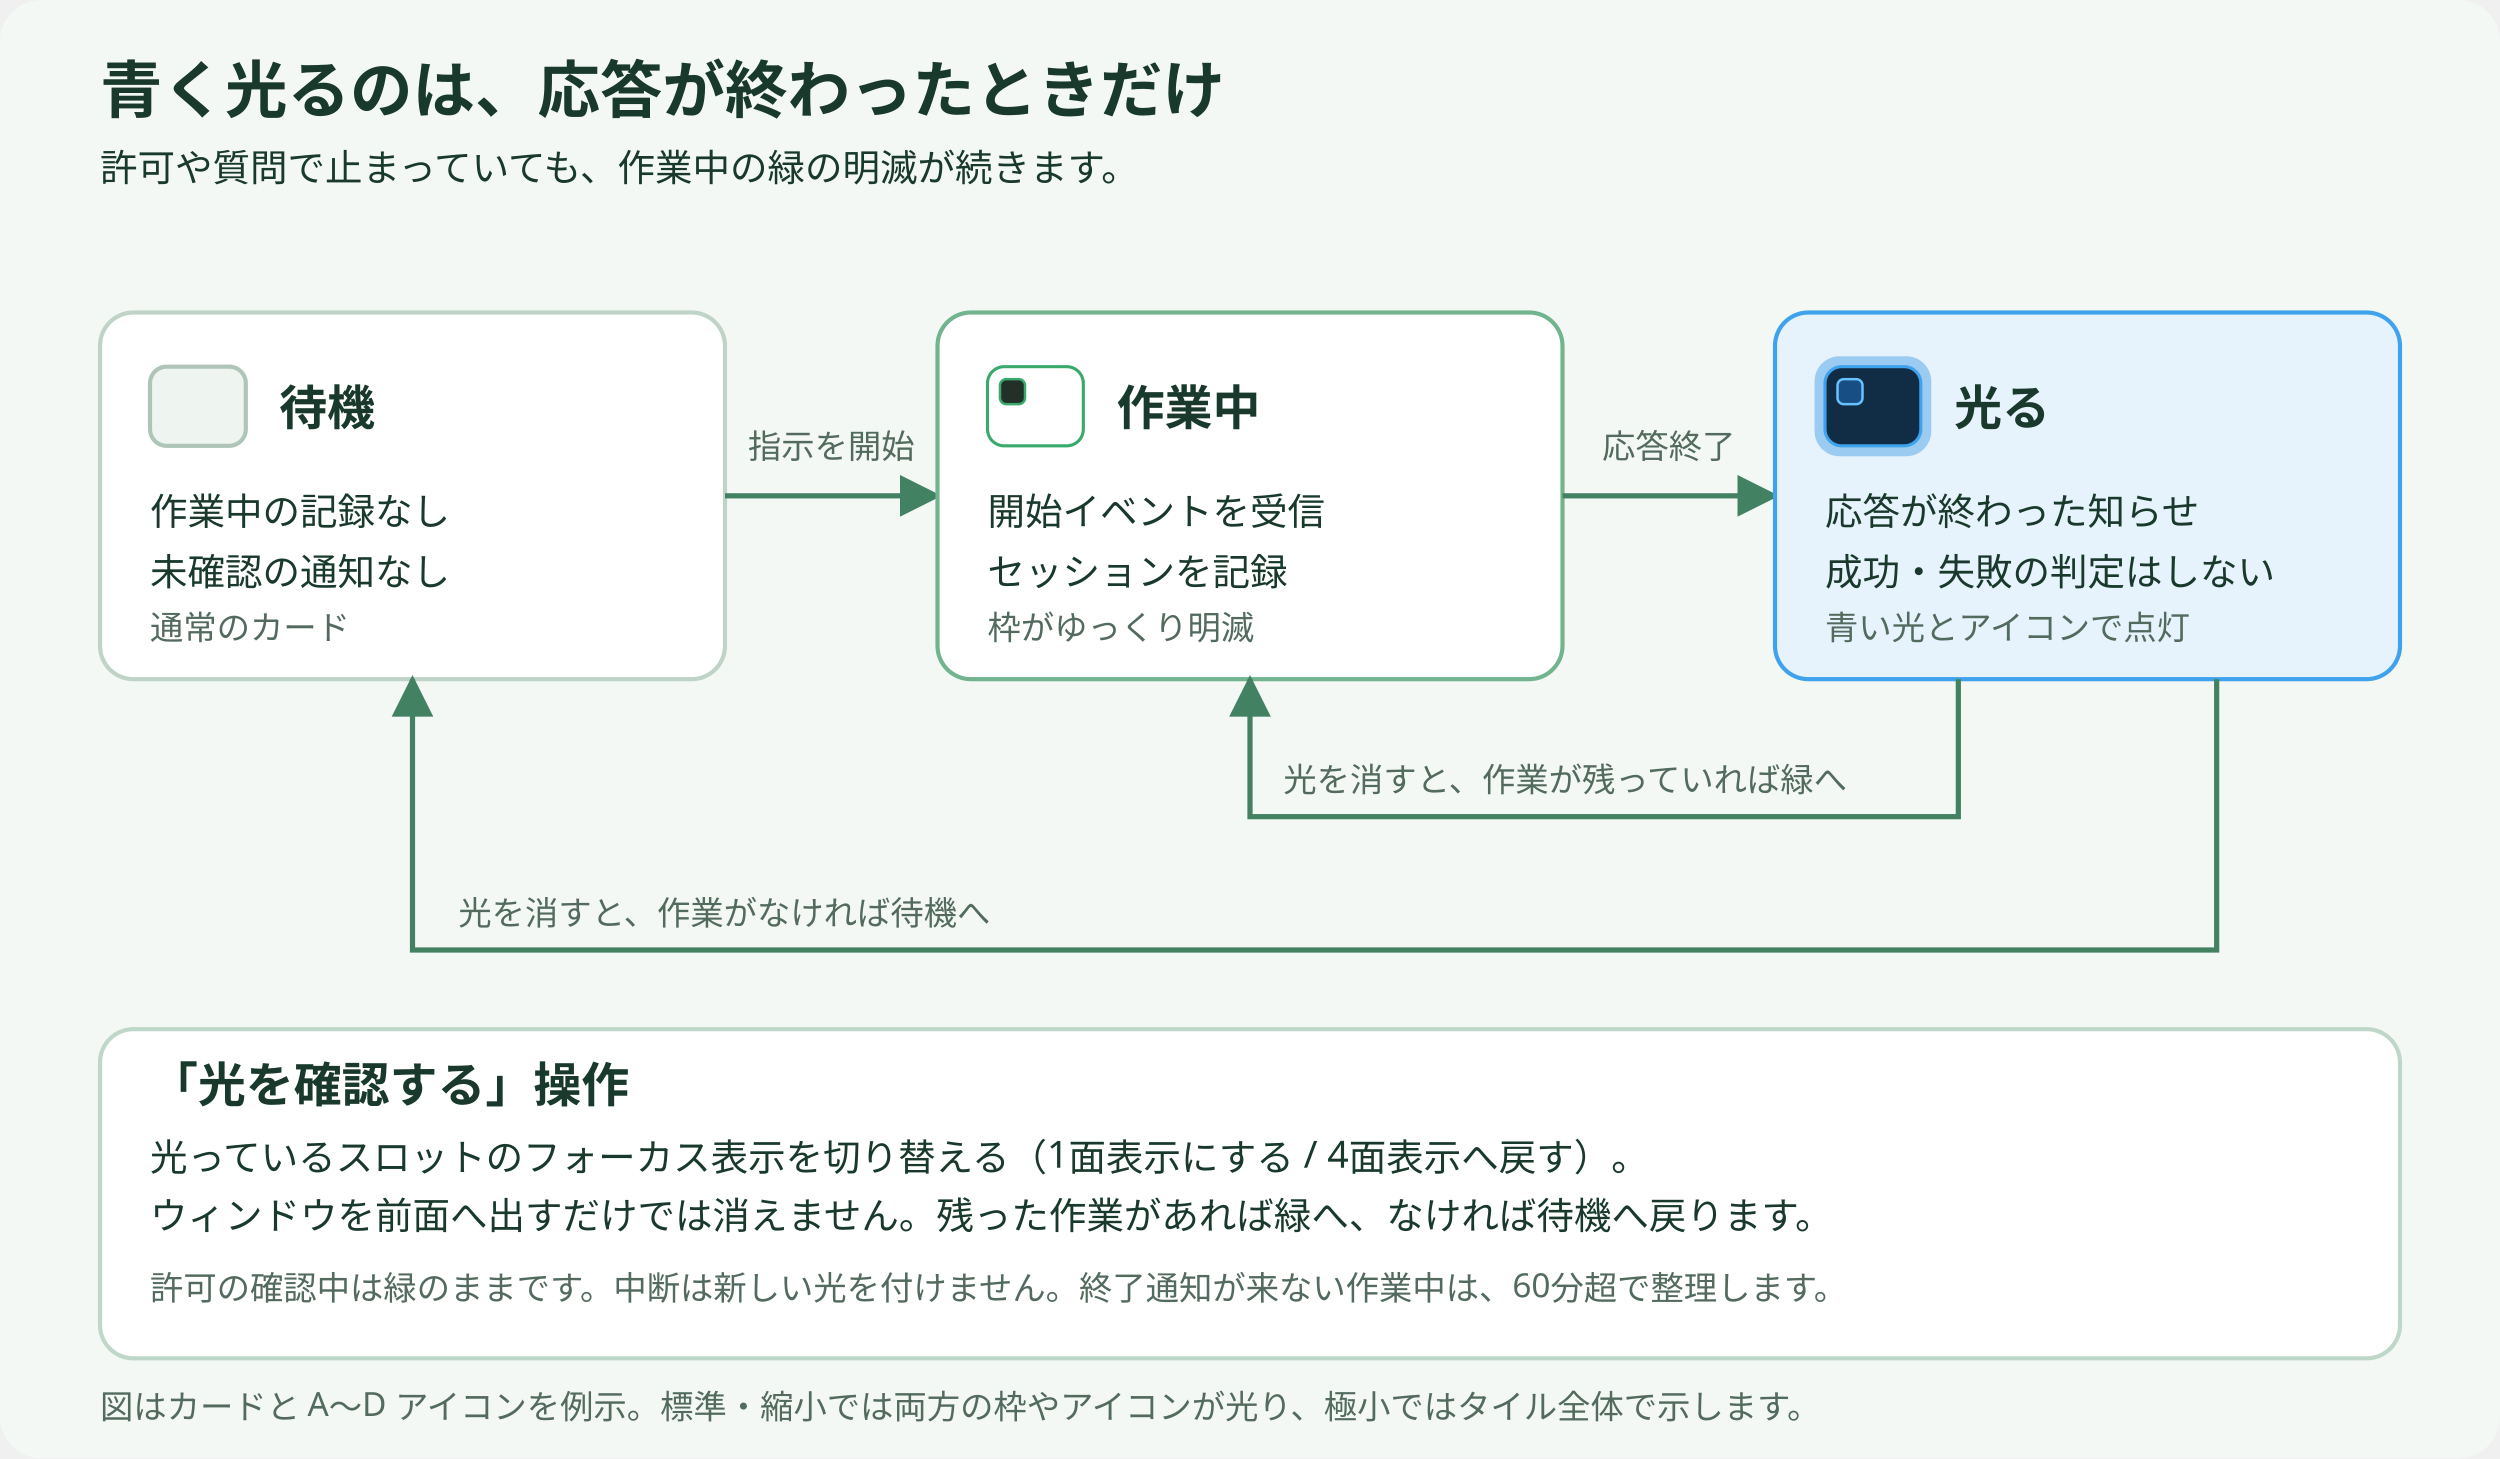
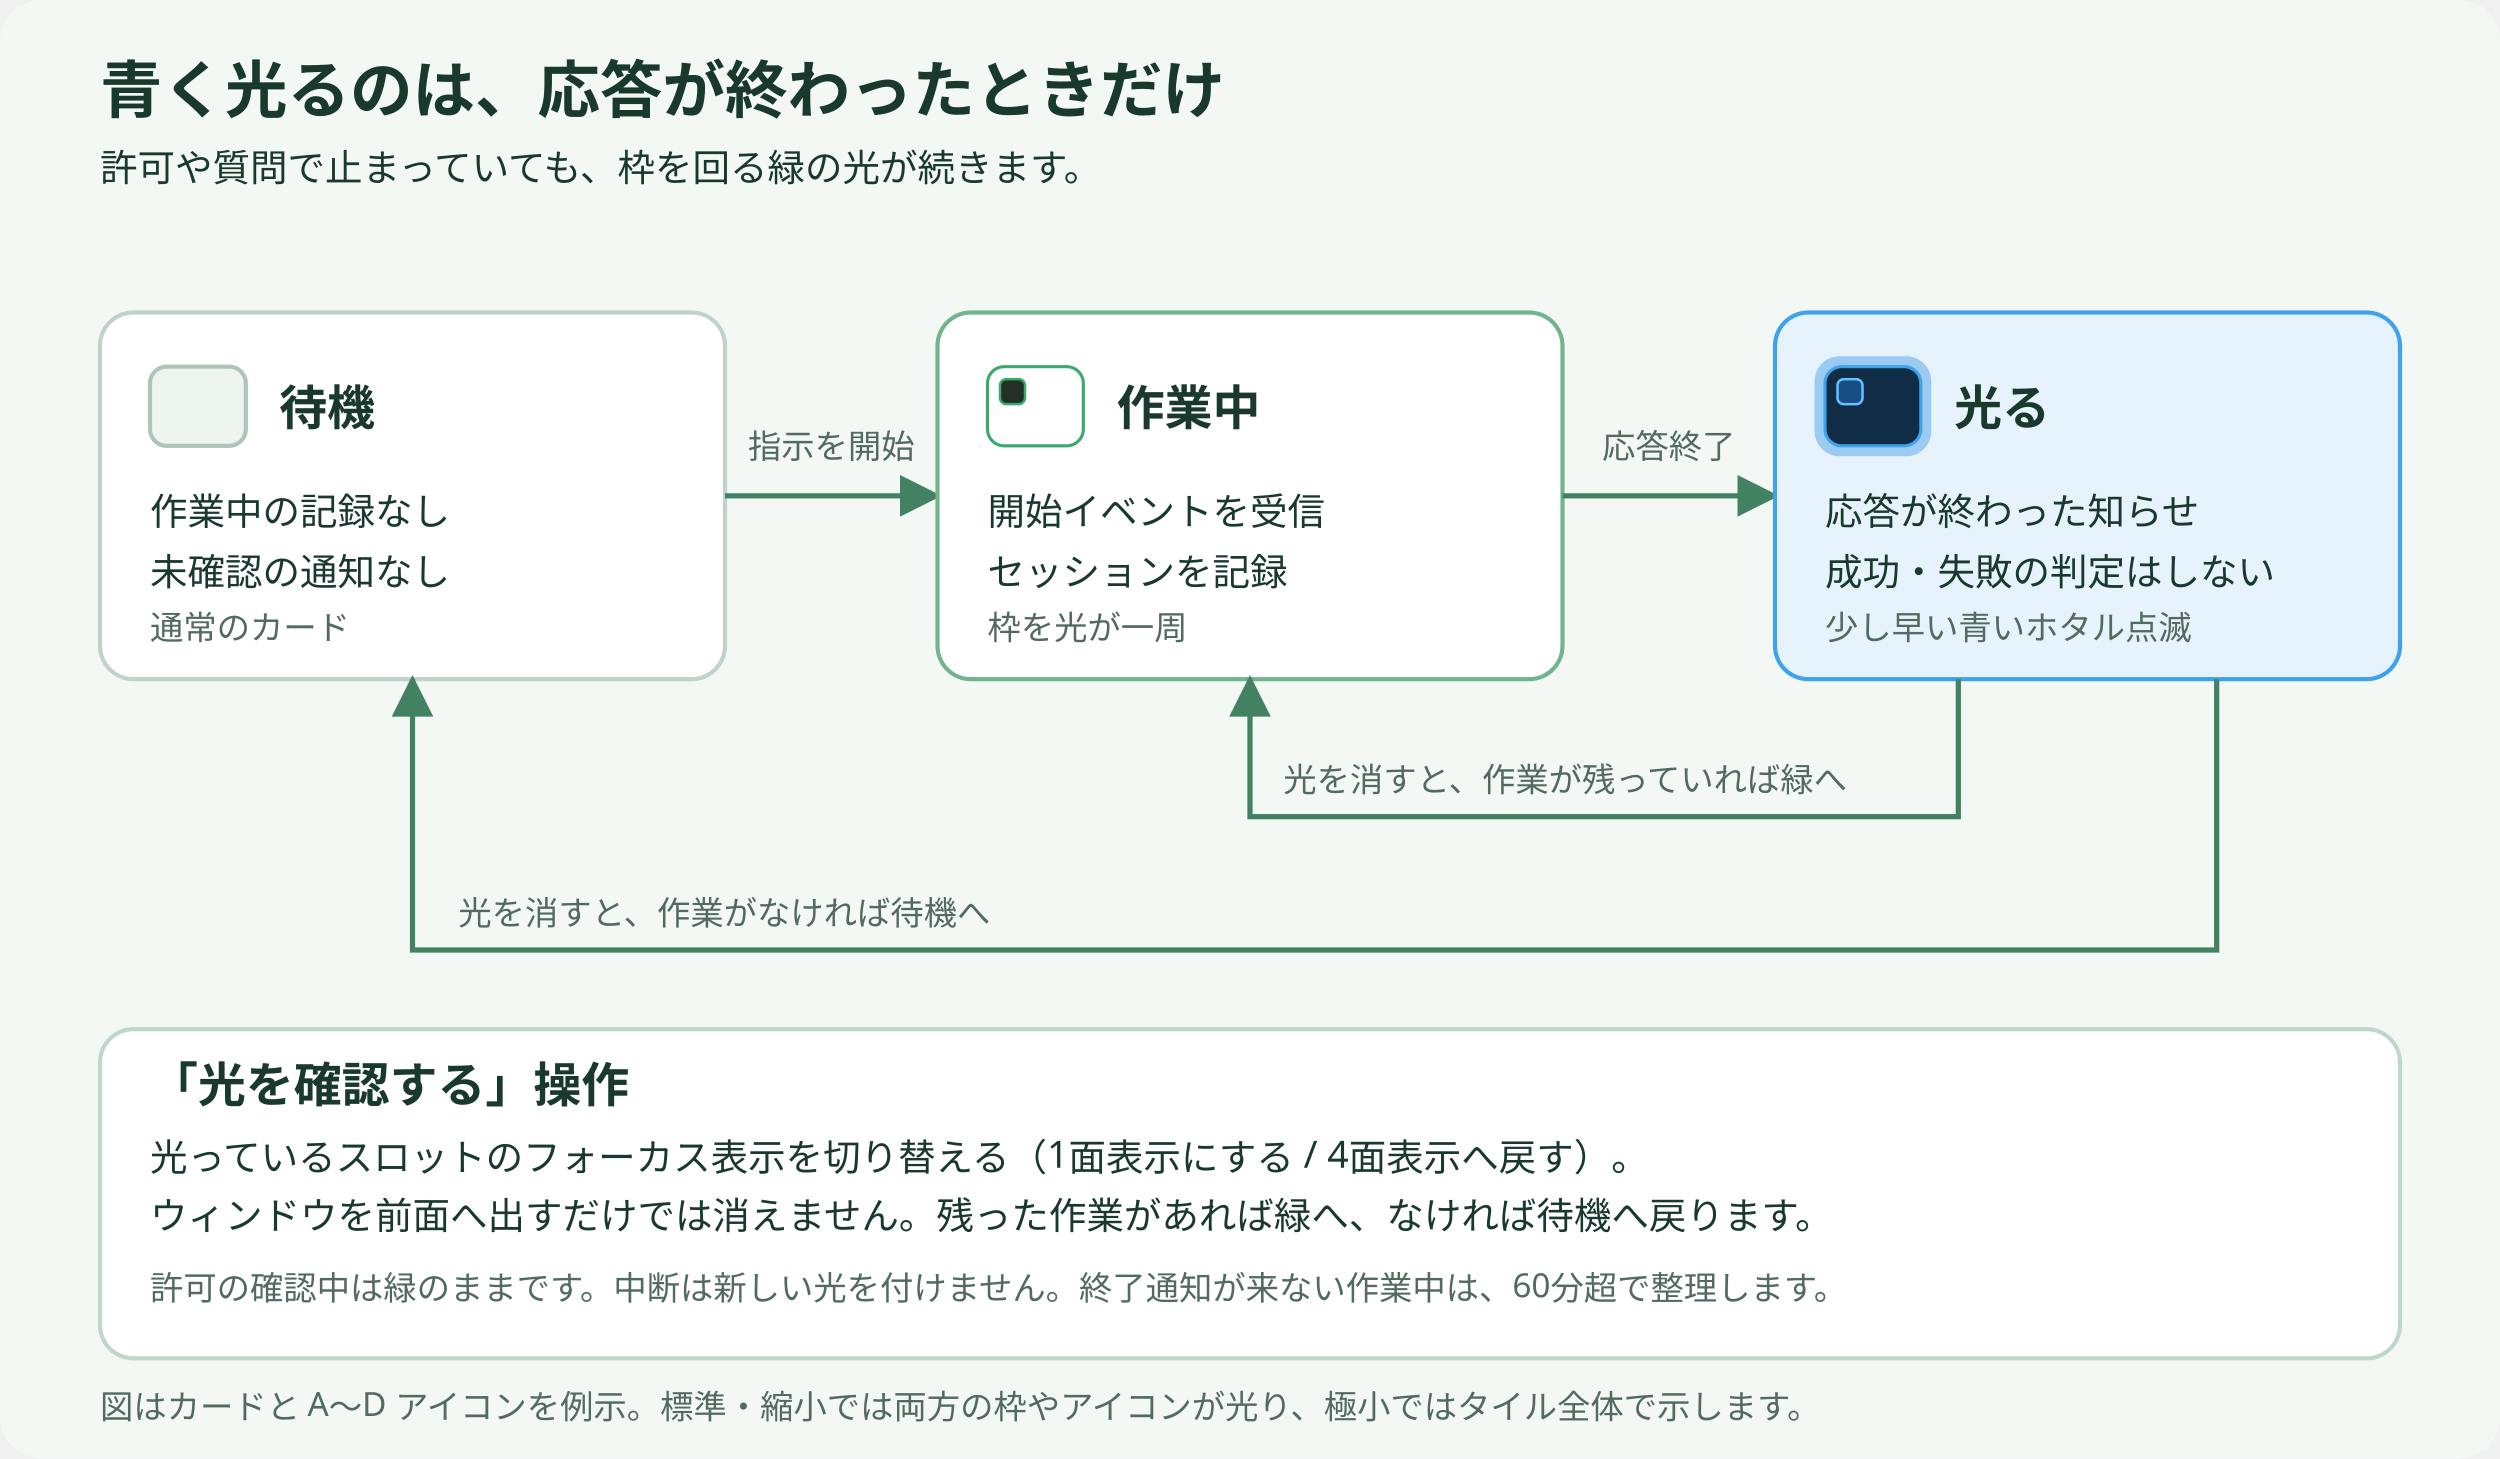
<svg xmlns="http://www.w3.org/2000/svg" width="1200" height="700" viewBox="0 0 1200 700" role="img" aria-labelledby="title desc">
  <defs>
    <marker id="arrow" viewBox="0 0 10 10" refX="9" refY="5" markerWidth="8" markerHeight="8" orient="auto-start-reverse">
      <path d="M0 0 L10 5 L0 10 Z" fill="#438163" />
    </marker>
    <style>
      text { font-family: "Yu Gothic UI", "Meiryo", sans-serif; fill: #18392b; }
      .title { font-size: 30px; font-weight: 700; }
      .heading { font-size: 23px; font-weight: 700; }
      .body { font-size: 18px; }
      .small { font-size: 16px; fill: #526b5e; }
      .line { fill: none; stroke: #438163; stroke-width: 2.5; marker-end: url(#arrow); }
    </style>
  </defs>
  <rect width="1200" height="700" rx="20" fill="#f3f8f5" />
  <text x="48" y="54" class="title">青く光るのは、応答が終わったときだけ</text>
-   <text x="48" y="87" class="body">許可や質問で止まっていても、作業中の緑の明滅が続きます。</text>
+   <text x="48" y="87" class="body">許可や質問で止まっていても、枠を回る緑の光が続きます。</text>
  <rect x="48" y="150" width="300" height="176" rx="16" fill="#ffffff" stroke="#bfd3c7" stroke-width="2" />
  <rect x="72" y="176" width="46" height="38" rx="8" fill="#eef4f0" stroke="#afc5b8" stroke-width="2" />
  <text x="134" y="204" class="heading">待機</text>
  <text x="72" y="252" class="body">作業中の記録なし</text>
  <text x="72" y="281" class="body">未確認の通知なし</text>
  <text x="72" y="307" class="small">通常のカード</text>
  <path d="M348 238 H450" class="line" />
  <text x="399" y="220" class="small" text-anchor="middle">指示を開始</text>
  <rect x="450" y="150" width="300" height="176" rx="16" fill="#ffffff" stroke="#72b48e" stroke-width="2" />
  <rect x="474" y="176" width="46" height="38" rx="8" fill="none" stroke="#39aa6b" stroke-width="1.5" />
  <rect x="480" y="182" width="12" height="12" rx="3" fill="#223027" stroke="#39aa6b" stroke-width="1.2" />
  <text x="536" y="204" class="heading">作業中</text>
  <text x="474" y="252" class="body">開始イベントを受信</text>
  <text x="474" y="281" class="body">セッションを記録</text>
-   <text x="474" y="307" class="small">枠がゆっくり明滅</text>
+   <text x="474" y="307" class="small">枠を光が一周</text>
  <path d="M750 238 H852" class="line" />
  <text x="801" y="220" class="small" text-anchor="middle">応答終了</text>
  <rect x="852" y="150" width="300" height="176" rx="16" fill="#e6f2fc" stroke="#3EA3EC" stroke-width="2" />
  <rect x="871" y="171" width="56" height="48" rx="12" fill="#228BE0" opacity="0.38" />
  <rect x="876" y="176" width="46" height="38" rx="8" fill="#112D46" stroke="#3EA3EC" stroke-width="1.5" />
  <rect x="882" y="182" width="12" height="12" rx="3" fill="#174F85" stroke="#68C1FF" stroke-width="1.2" />
  <text x="938" y="204" class="heading">光る</text>
  <text x="876" y="252" class="body">応答が終わった知らせ</text>
  <text x="876" y="281" class="body">成功・失敗の判定はしない</text>
-   <text x="876" y="307" class="small">青い光とアイコンで点灯</text>
+   <text x="876" y="307" class="small">少し早い青いホタル点滅</text>
  <path d="M940 326 V392 H600 V326" class="line" />
  <text x="616" y="380" class="small">光を消すと、作業が残っていれば緑へ</text>
  <path d="M1064 326 V456 H198 V326" class="line" />
  <text x="220" y="444" class="small">光を消すと、作業がなければ待機へ</text>
  <rect x="48" y="494" width="1104" height="158" rx="16" fill="#ffffff" stroke="#bed7c9" stroke-width="2" />
  <text x="72" y="529" class="heading">「光を確認する」操作</text>
  <text x="72" y="562" class="body">光っているスロットのフォーカス表示を切り替える（1面表示にする / 4面表示へ戻す）。</text>
  <text x="72" y="590" class="body">ウィンドウを前面へ出すだけでは消えません。残った作業があれば緑へ、なければ待機へ戻ります。</text>
  <text x="72" y="624" class="small">許可の確認中は緑のままです。中断は新しい光を付けません。終了通知が来ない作業中は、60分超で整理します。</text>
  <text x="48" y="681" class="small">図はカードと A〜D アイコンを例示。標準・縮小では両方の枠やアイコンが光り、極小ではタイル全体で示します。</text>
</svg>
